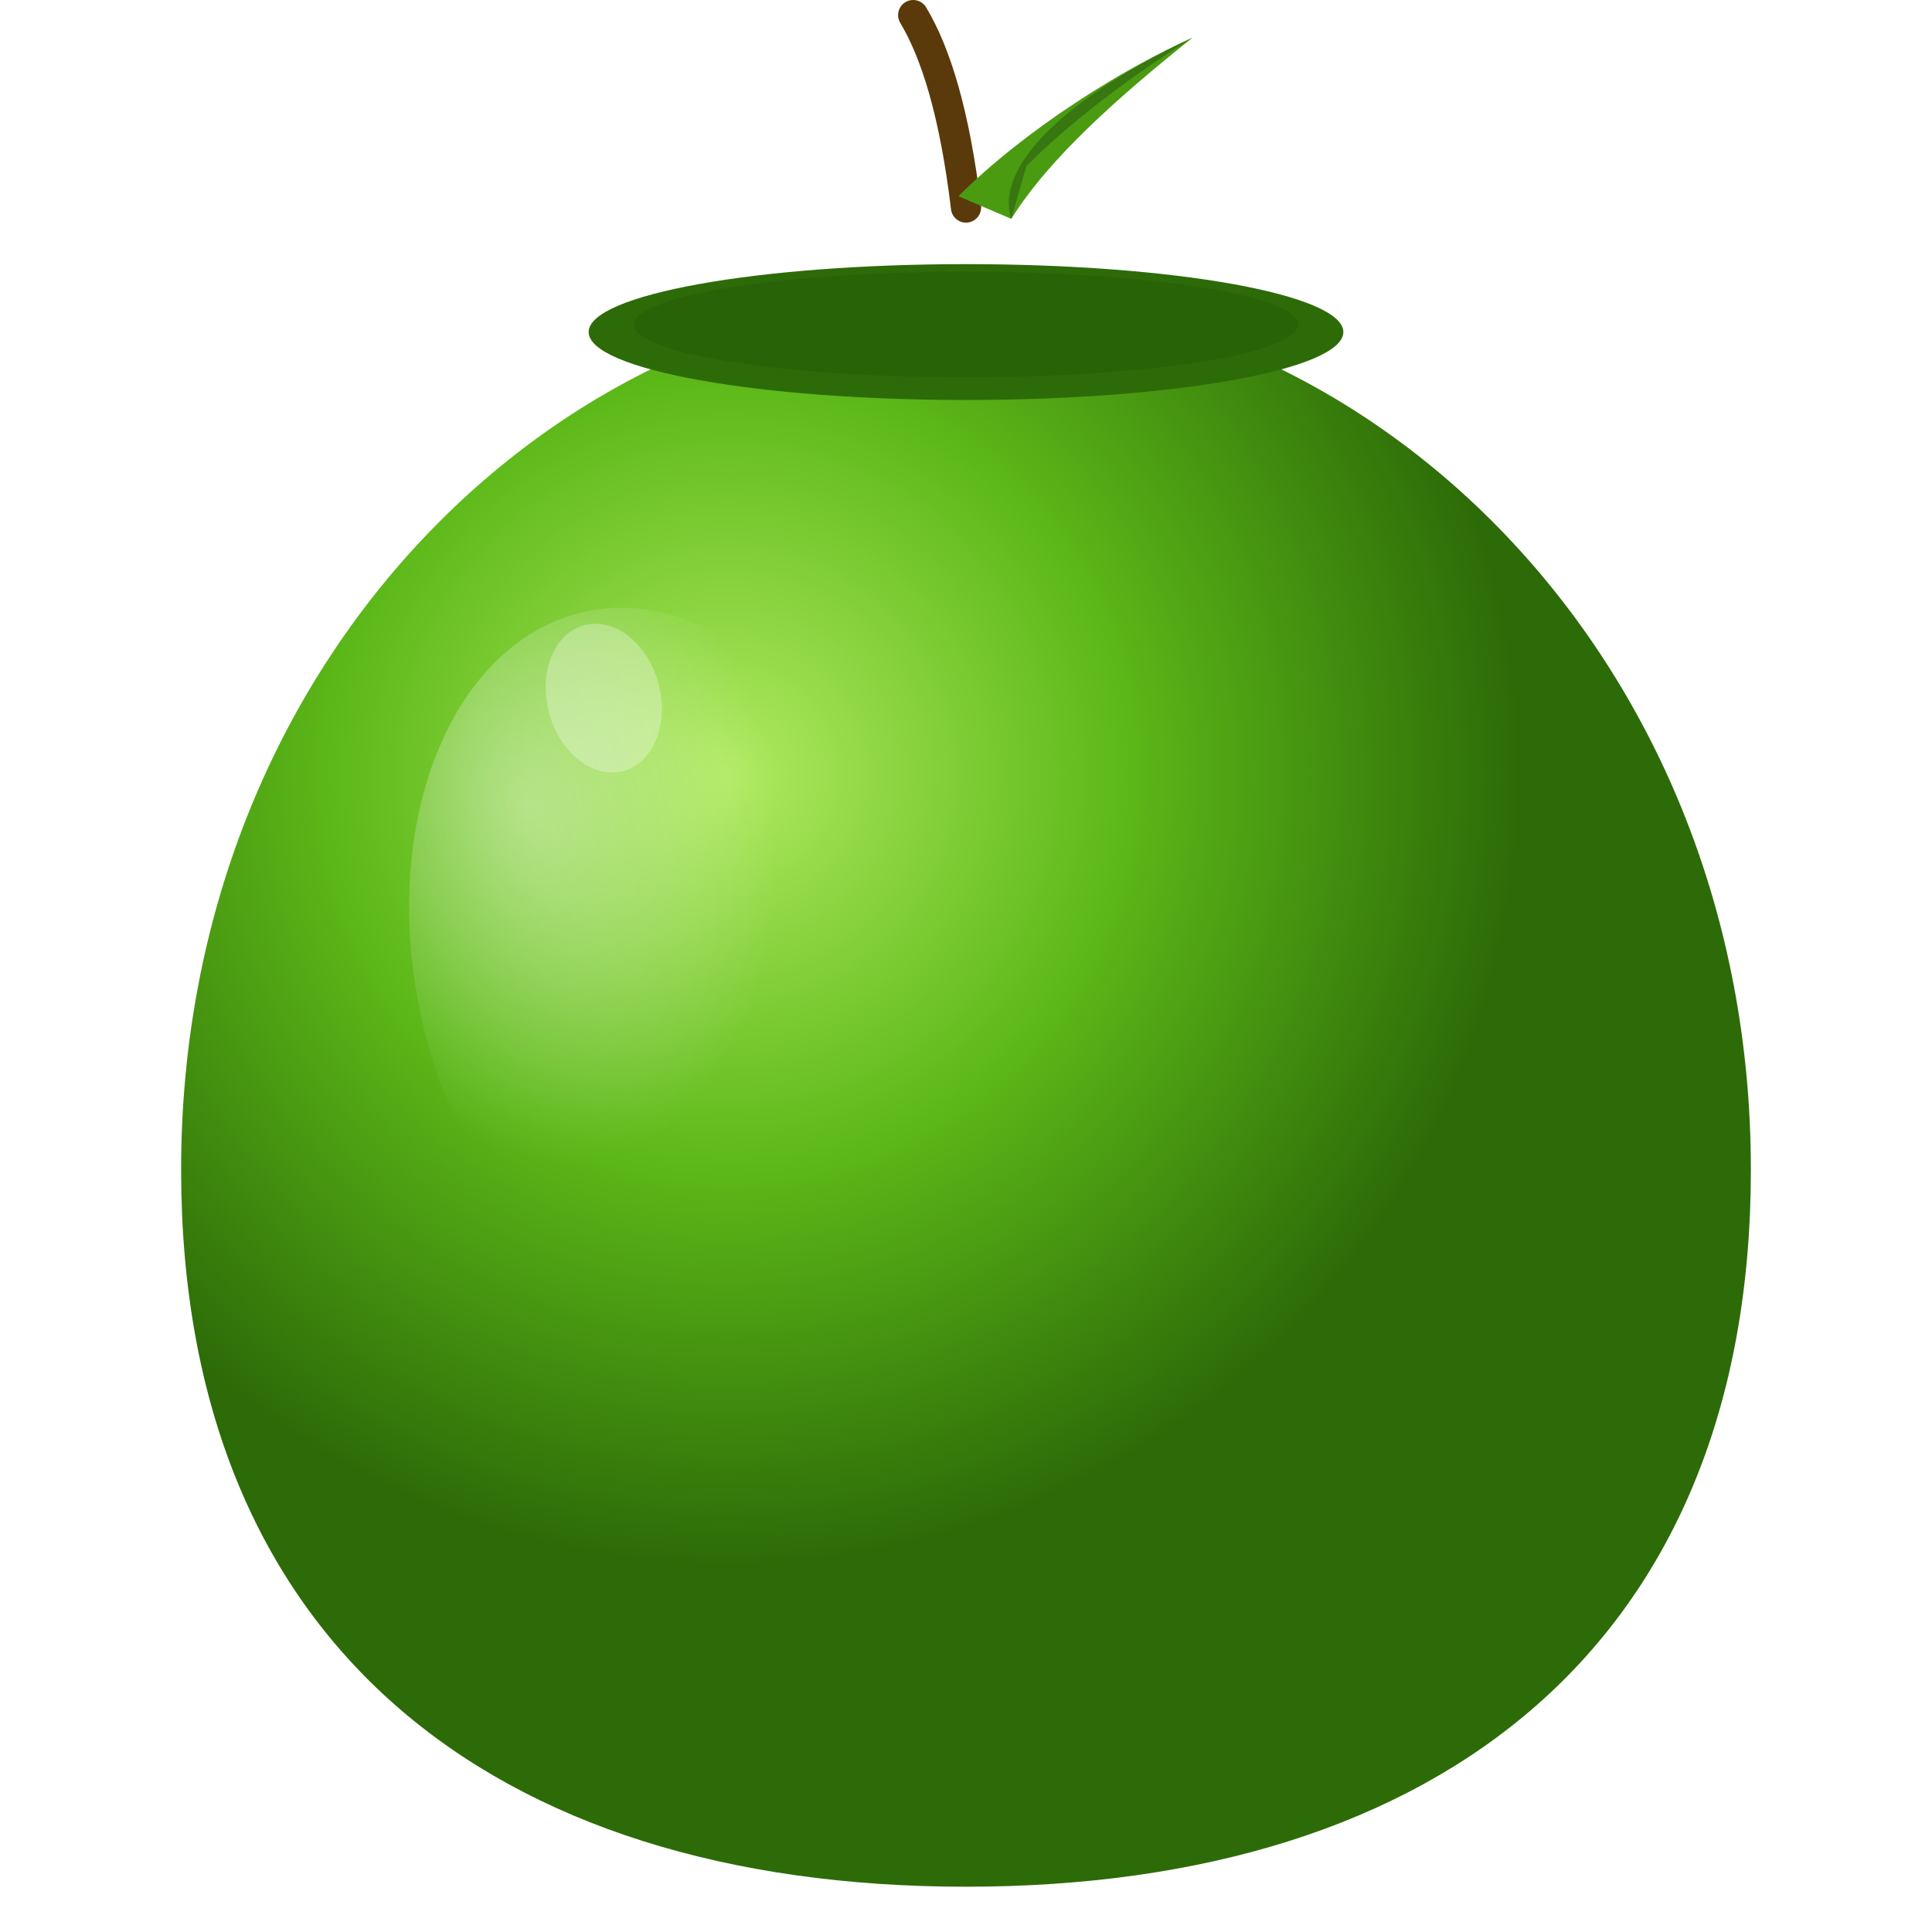
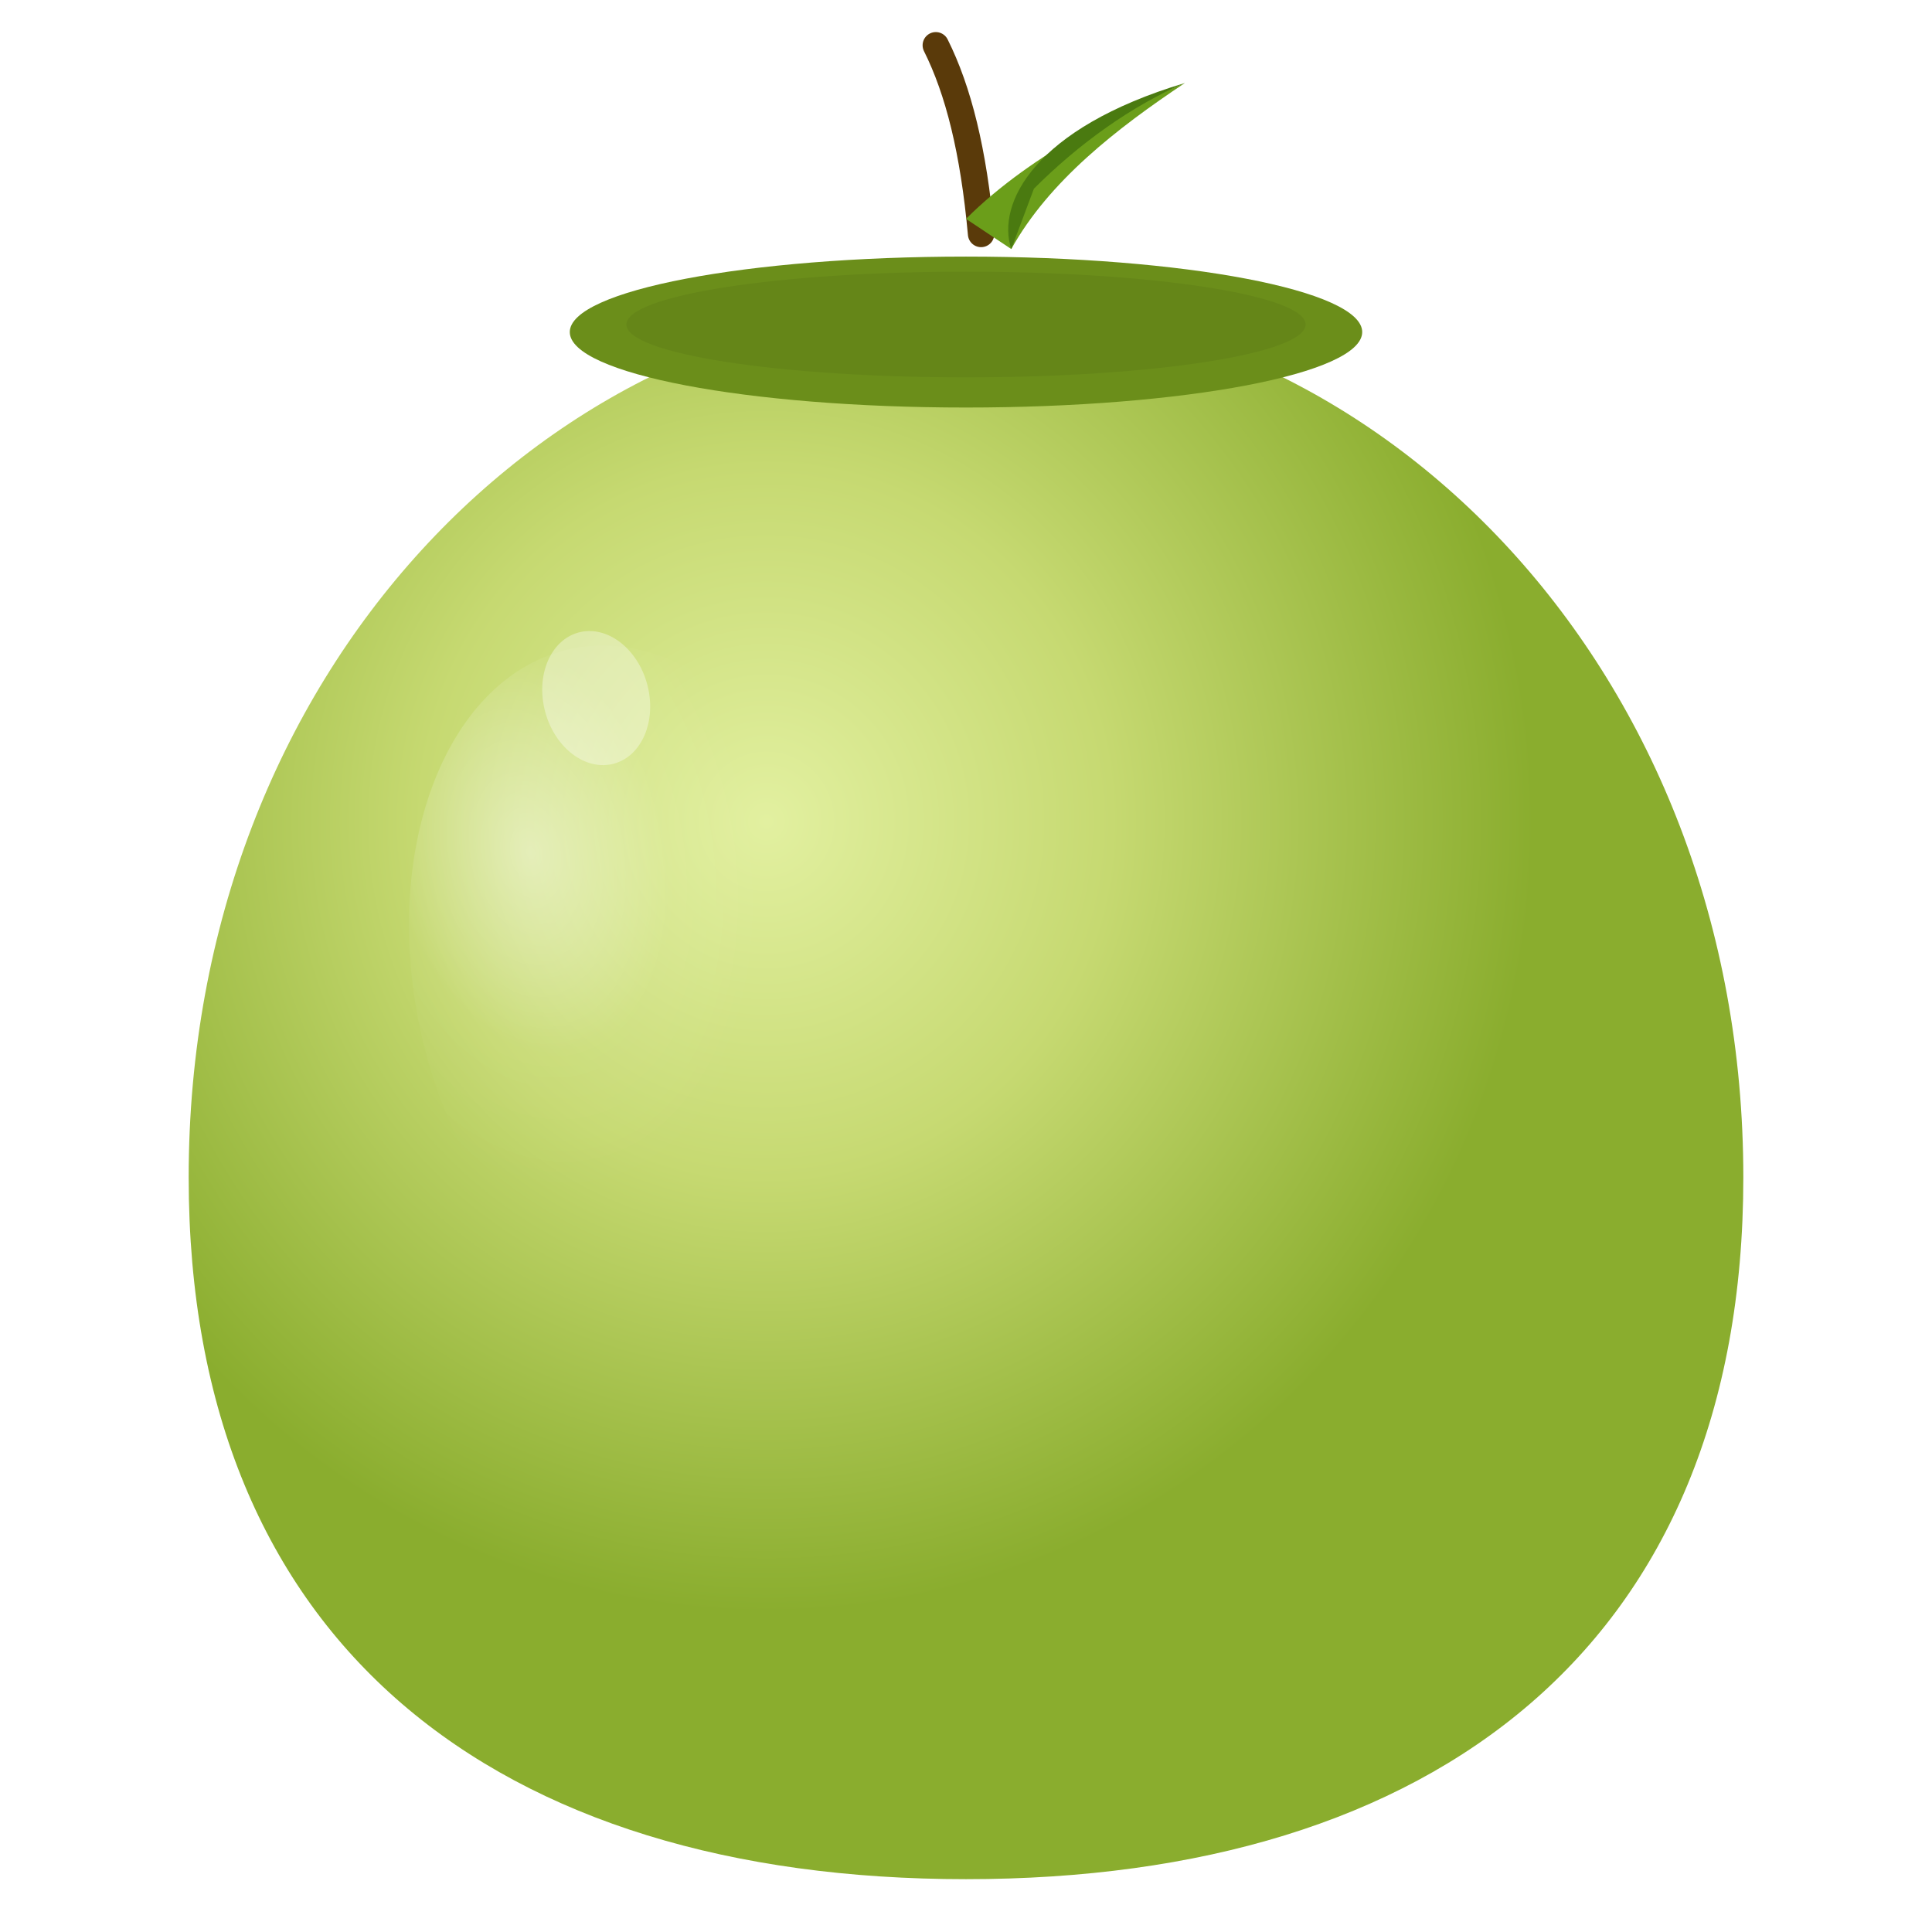
<svg xmlns="http://www.w3.org/2000/svg" viewBox="0 0 512 512">
  <defs>
-     <radialGradient id="body" cx="35%" cy="30%">
-       <stop offset="0%" stop-color="#b0ea60" />
-       <stop offset="50%" stop-color="#5cb818" />
-       <stop offset="100%" stop-color="#2d6b08" />
+     <radialGradient id="a" cx="37%" cy="33%">
+       <stop offset="0%" stop-color="#e2f0a0" />
+       <stop offset="45%" stop-color="#c6d971" />
+       <stop offset="100%" stop-color="#8aad2e" />
    </radialGradient>
-     <radialGradient id="shine" cx="30%" cy="25%">
-       <stop offset="0%" stop-color="rgba(255,255,255,0.4)" />
+     <radialGradient id="shine" cx="32%" cy="28%">
+       <stop offset="0%" stop-color="rgba(255,255,255,0.45)" />
+       <stop offset="60%" stop-color="rgba(255,255,255,0.05)" />
      <stop offset="100%" stop-color="rgba(255,255,255,0)" />
    </radialGradient>
  </defs>
-   <path d="M256 55 C253 30 248 14 242 4" fill="none" stroke="#5a3a0a" stroke-width="8" stroke-linecap="round" />
-   <path d="M254 52 C272 34 298 18 316 10 C296 26 278 42 268 58Z" fill="#4a9b10" />
-   <path d="M268 58 C264 46 278 28 316 10 C300 20 284 32 272 44Z" fill="#387612" />
-   <path d="M256 78 C148 78 48 175 48 310 C48 435 130 500 256 500 C382 500 464 435 464 310 C464 175 364 78 256 78Z" fill="url(#body)" />
-   <ellipse cx="256" cy="88" rx="100" ry="18" fill="#2d6b08" />
-   <ellipse cx="256" cy="86" rx="88" ry="14" fill="rgba(0,0,0,0.08)" />
-   <ellipse cx="175" cy="255" rx="65" ry="95" fill="url(#shine)" transform="rotate(-12 175 255)" />
-   <ellipse cx="160" cy="185" rx="15" ry="20" fill="rgba(255,255,255,0.3)" transform="rotate(-15 160 185)" />
+   <path d="M260 62 C258 40 254 24 248 12" fill="none" stroke="#5a3a0a" stroke-width="7" stroke-linecap="round" />
+   <path d="M256 58 C274 40 300 28 314 22 C296 34 278 48 268 66Z" fill="#6b9e1a" />
+   <path d="M268 66 C264 54 274 34 314 22 C300 28 286 38 274 50Z" fill="#4a7a10" />
+   <path d="M256 80 C146 80 50 178 50 312 C50 436 132 498 256 498 C380 498 462 436 462 312 C462 178 366 80 256 80Z" fill="url(#a)" />
+   <ellipse cx="256" cy="88" rx="105" ry="20" fill="#6b8e1a" />
+   <ellipse cx="256" cy="86" rx="90" ry="14" fill="rgba(0,0,0,0.06)" />
+   <ellipse cx="170" cy="260" rx="60" ry="90" fill="url(#shine)" transform="rotate(-12 170 260)" />
+   <ellipse cx="158" cy="185" rx="14" ry="18" fill="rgba(255,255,255,0.35)" transform="rotate(-15 158 185)" />
</svg>
